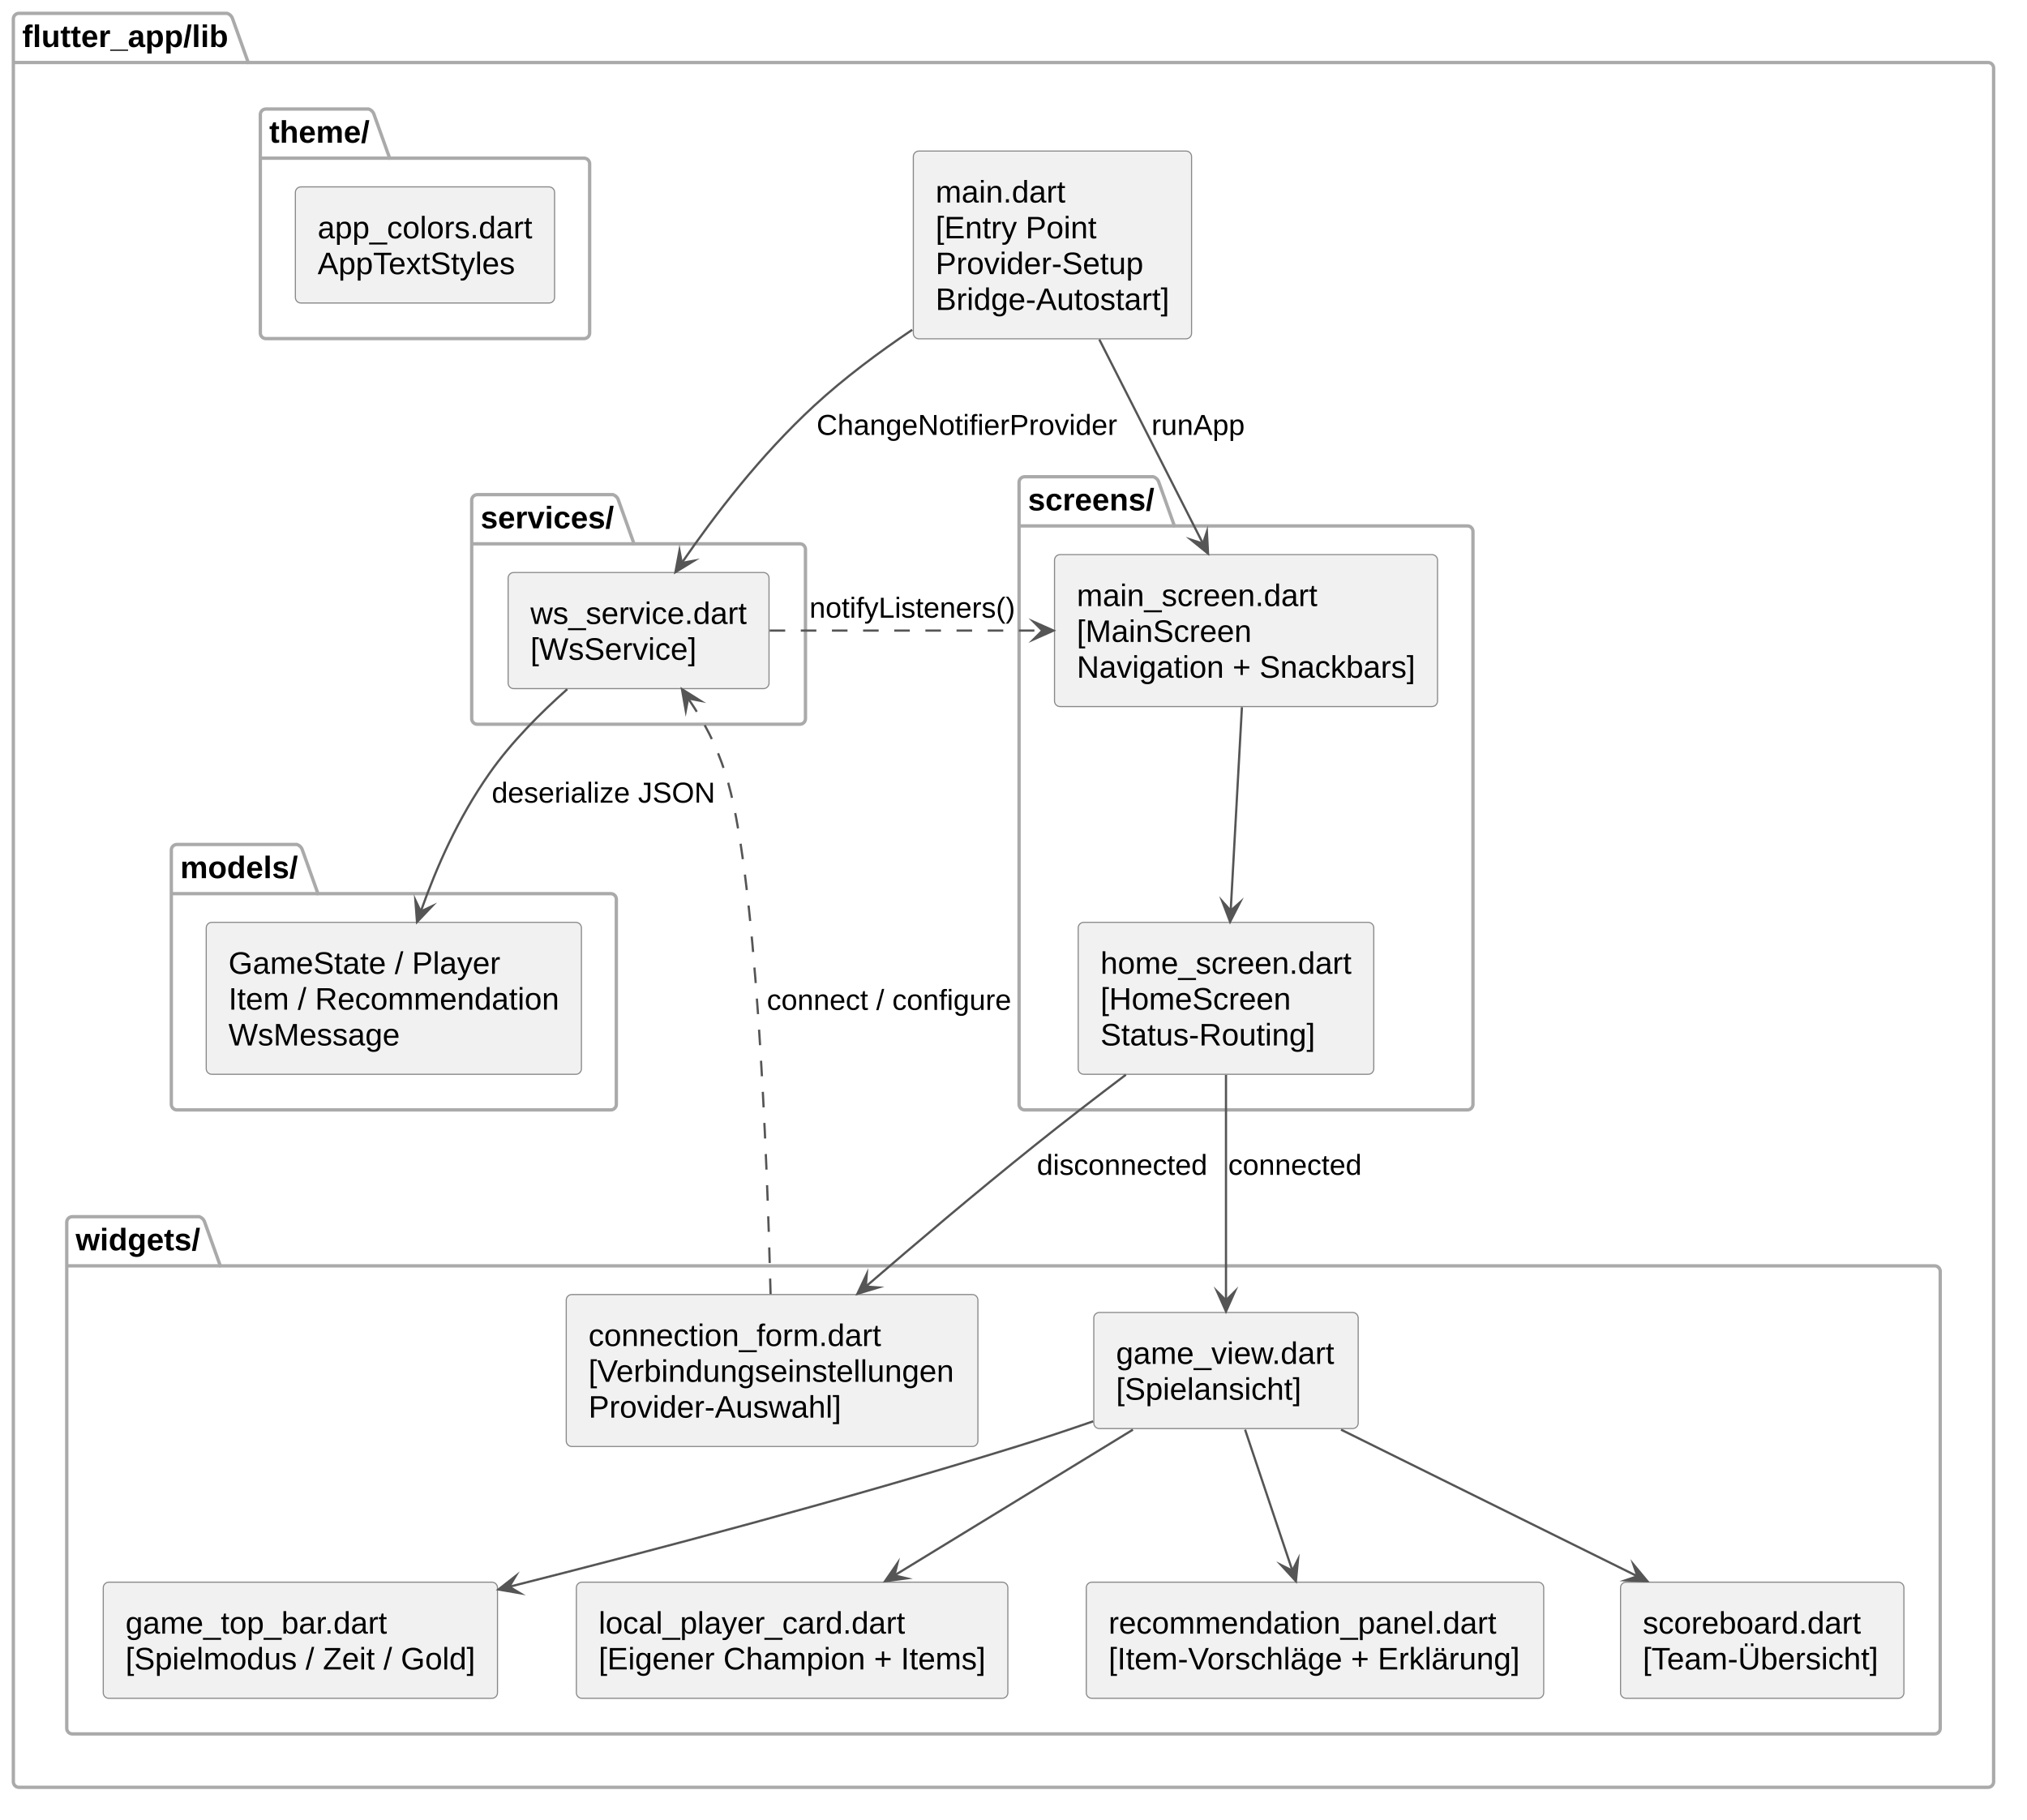
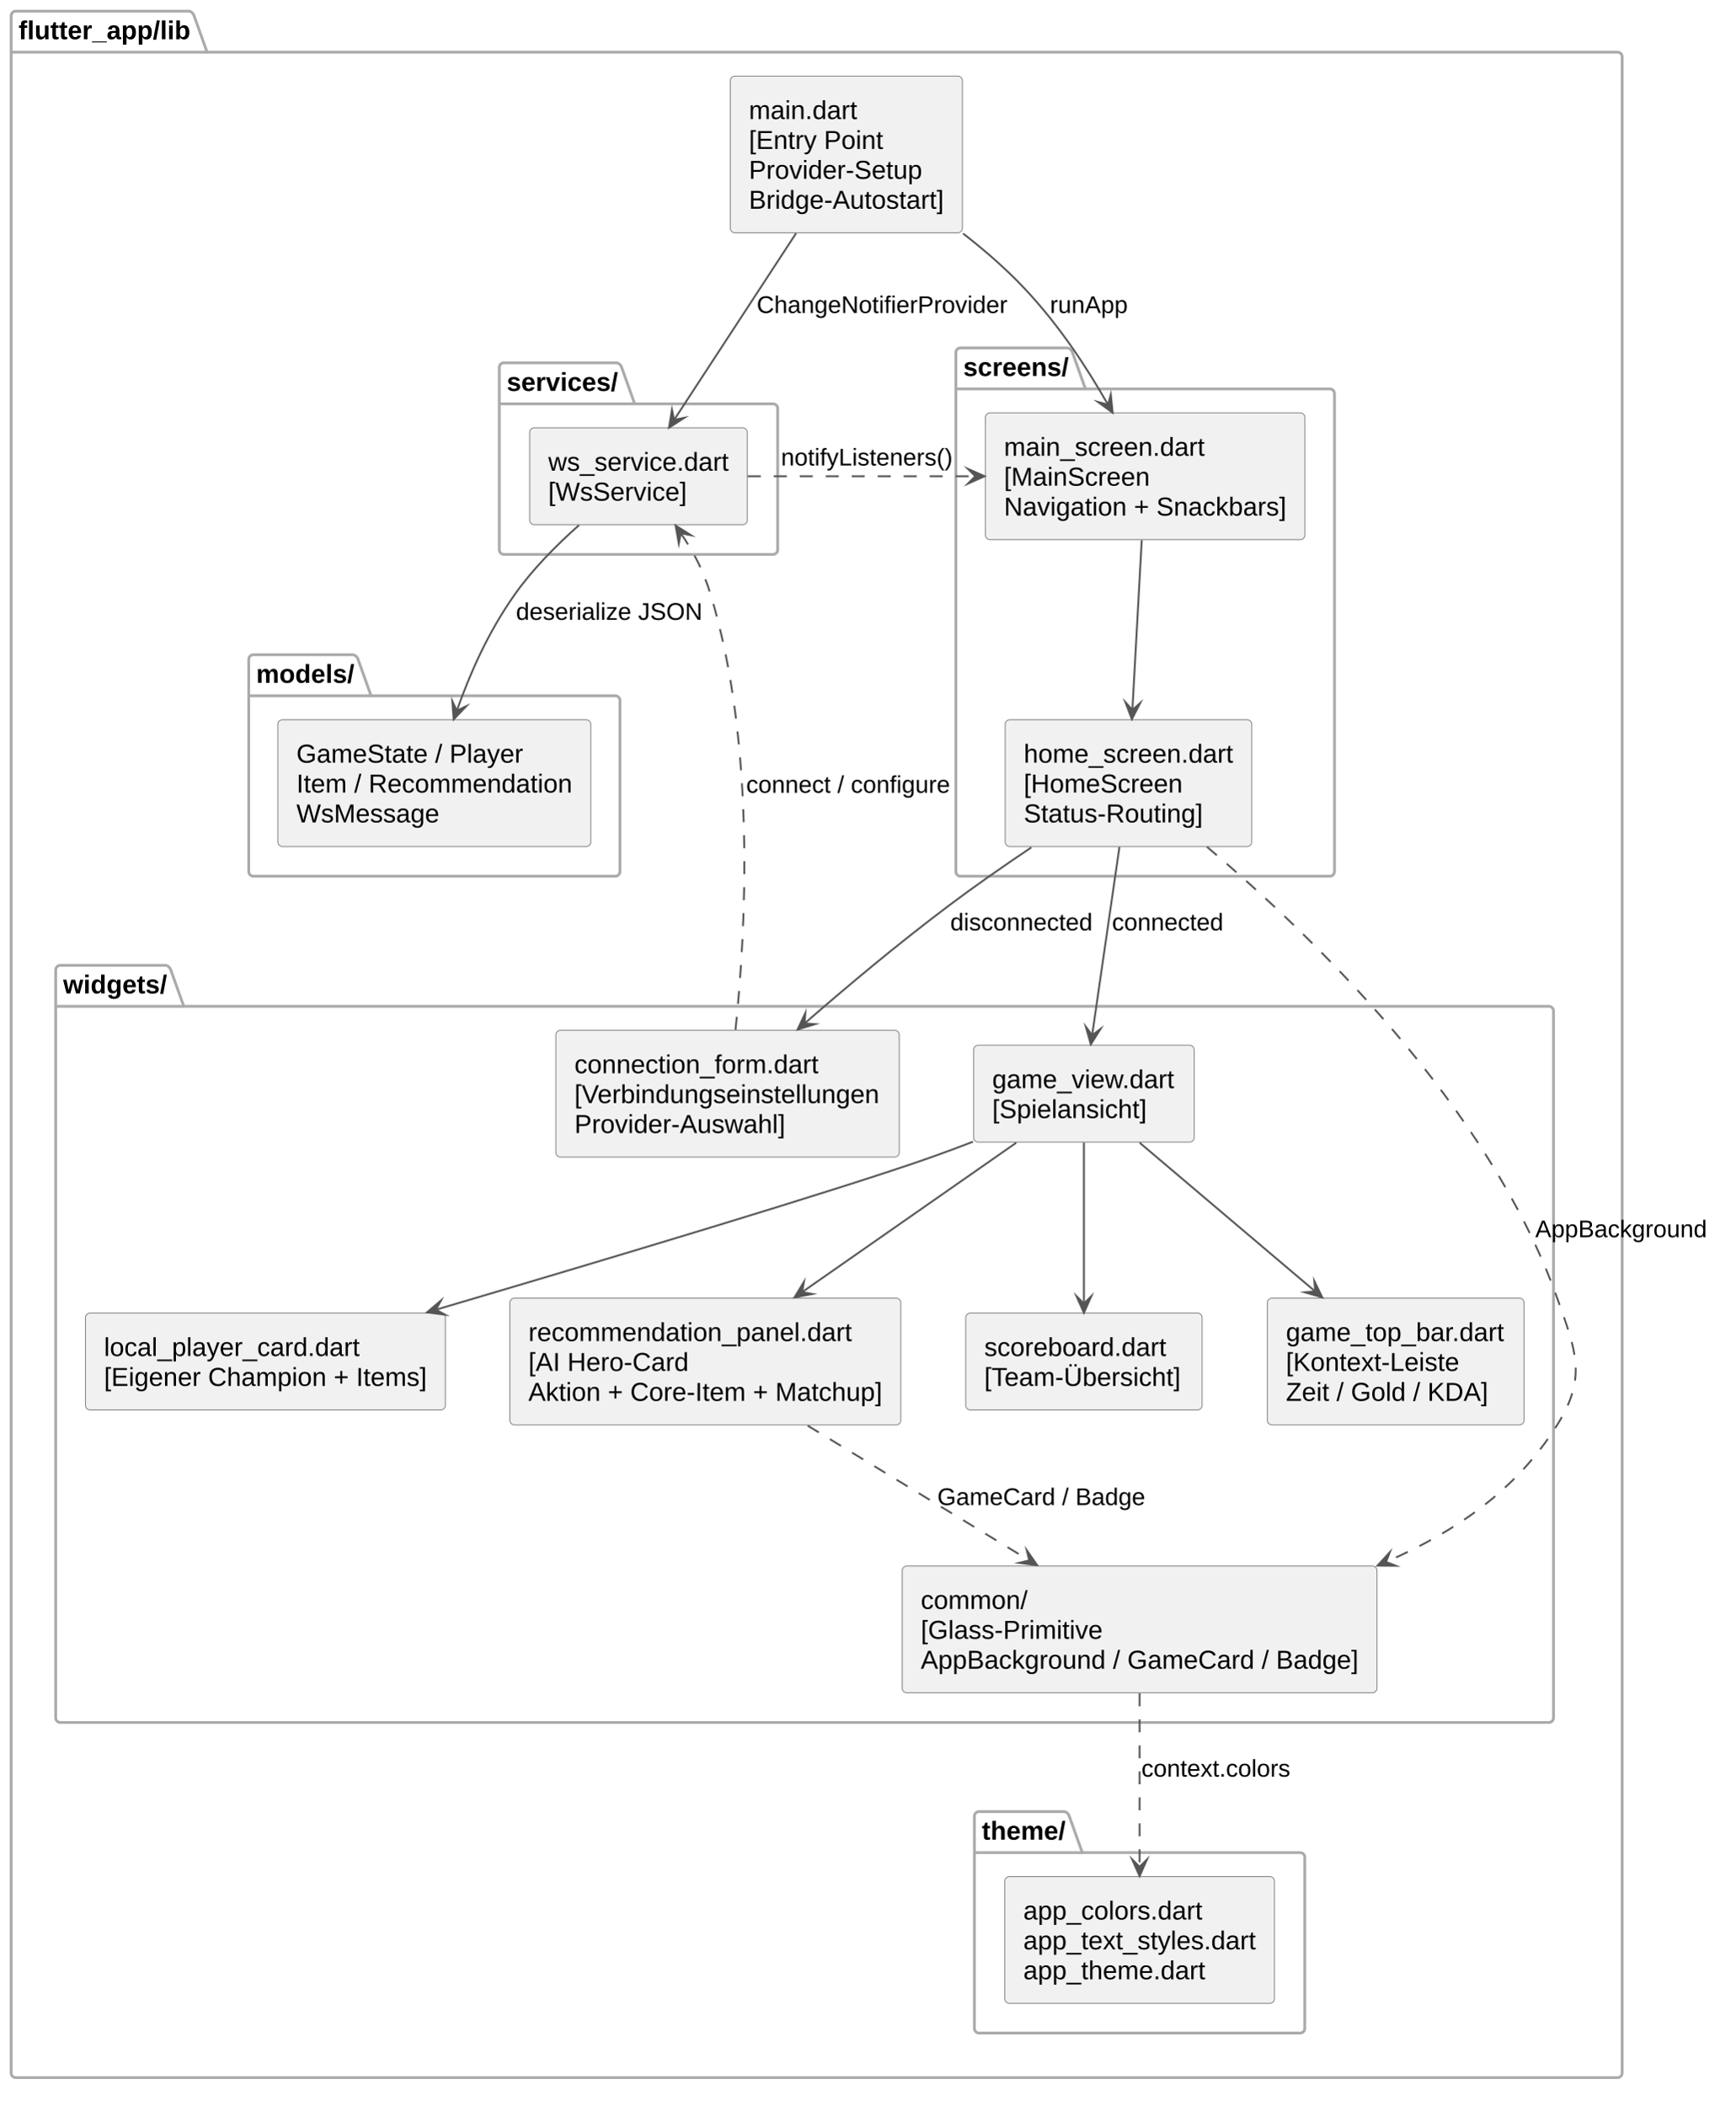
- <svg xmlns="http://www.w3.org/2000/svg" contentStyleType="text/css" data-diagram-type="DESCRIPTION" height="818px" preserveAspectRatio="none" style="width:911px;height:818px;background:#FFFFFF;" version="1.1" viewBox="0 0 911 818" width="911px" zoomAndPan="magnify">
+ <svg xmlns="http://www.w3.org/2000/svg" contentStyleType="text/css" data-diagram-type="DESCRIPTION" height="1134px" preserveAspectRatio="none" style="width:935px;height:1134px;background:#FFFFFF;" version="1.1" viewBox="0 0 935 1134" width="935px" zoomAndPan="magnify">
  <defs />
  <g>
    <g class="cluster" data-qualified-name="flutter_app.lib" data-source-line="8" id="ent0001">
-       <path d="M8.5,6 L102.059,6 A3.75,3.75 0 0 1 104.559,8.5 L111.559,28.099 L893.5,28.099 A2.5,2.5 0 0 1 896,30.599 L896,800.88 A2.5,2.5 0 0 1 893.5,803.38 L8.5,803.38 A2.5,2.5 0 0 1 6,800.88 L6,8.5 A2.5,2.5 0 0 1 8.5,6" fill="none" style="stroke:#AAAAAA;stroke-width:1.5;" />
+       <path d="M8.5,6 L102.059,6 A3.75,3.75 0 0 1 104.559,8.5 L111.559,28.099 L871.5,28.099 A2.5,2.5 0 0 1 874,30.599 L874,1116.67 A2.5,2.5 0 0 1 871.5,1119.17 L8.5,1119.17 A2.5,2.5 0 0 1 6,1116.67 L6,8.5 A2.5,2.5 0 0 1 8.5,6" fill="none" style="stroke:#AAAAAA;stroke-width:1.5;" />
      <line style="stroke:#AAAAAA;stroke-width:1.5;" x1="6" x2="111.559" y1="28.099" y2="28.099" />
      <text fill="#000000" font-family="Arial" font-size="14" font-weight="700" lengthAdjust="spacing" textLength="92.559" x="10" y="21.132">flutter_app/lib</text>
    </g>
    <g class="cluster" data-qualified-name="flutter_app.lib.services." data-source-line="12" id="ent0003">
-       <path d="M214.5,222.34 L275.444,222.34 A3.75,3.75 0 0 1 277.944,224.84 L284.944,244.439 L359.5,244.439 A2.5,2.5 0 0 1 362,246.939 L362,323.04 A2.5,2.5 0 0 1 359.5,325.54 L214.5,325.54 A2.5,2.5 0 0 1 212,323.04 L212,224.84 A2.5,2.5 0 0 1 214.5,222.34" fill="none" style="stroke:#AAAAAA;stroke-width:1.5;" />
-       <line style="stroke:#AAAAAA;stroke-width:1.5;" x1="212" x2="284.944" y1="244.439" y2="244.439" />
-       <text fill="#000000" font-family="Arial" font-size="14" font-weight="700" lengthAdjust="spacing" textLength="59.944" x="216" y="237.472">services/</text>
+       <path d="M271.5,195.44 L332.444,195.44 A3.75,3.75 0 0 1 334.944,197.94 L341.944,217.539 L416.5,217.539 A2.5,2.5 0 0 1 419,220.039 L419,296.14 A2.5,2.5 0 0 1 416.5,298.64 L271.5,298.64 A2.5,2.5 0 0 1 269,296.14 L269,197.94 A2.5,2.5 0 0 1 271.5,195.44" fill="none" style="stroke:#AAAAAA;stroke-width:1.5;" />
+       <line style="stroke:#AAAAAA;stroke-width:1.5;" x1="269" x2="341.944" y1="217.539" y2="217.539" />
+       <text fill="#000000" font-family="Arial" font-size="14" font-weight="700" lengthAdjust="spacing" textLength="59.944" x="273" y="210.572">services/</text>
    </g>
    <g class="cluster" data-qualified-name="flutter_app.lib.screens." data-source-line="16" id="ent0005">
-       <path d="M460.5,214.3 L518.32,214.3 A3.75,3.75 0 0 1 520.82,216.8 L527.82,236.399 L659.5,236.399 A2.5,2.5 0 0 1 662,238.899 L662,496.39 A2.5,2.5 0 0 1 659.5,498.89 L460.5,498.89 A2.5,2.5 0 0 1 458,496.39 L458,216.8 A2.5,2.5 0 0 1 460.5,214.3" fill="none" style="stroke:#AAAAAA;stroke-width:1.5;" />
-       <line style="stroke:#AAAAAA;stroke-width:1.5;" x1="458" x2="527.82" y1="236.399" y2="236.399" />
-       <text fill="#000000" font-family="Arial" font-size="14" font-weight="700" lengthAdjust="spacing" textLength="56.82" x="462" y="229.432">screens/</text>
+       <path d="M517.5,187.39 L575.32,187.39 A3.75,3.75 0 0 1 577.82,189.89 L584.82,209.489 L716.5,209.489 A2.5,2.5 0 0 1 719,211.989 L719,469.49 A2.5,2.5 0 0 1 716.5,471.99 L517.5,471.99 A2.5,2.5 0 0 1 515,469.49 L515,189.89 A2.5,2.5 0 0 1 517.5,187.39" fill="none" style="stroke:#AAAAAA;stroke-width:1.5;" />
+       <line style="stroke:#AAAAAA;stroke-width:1.5;" x1="515" x2="584.82" y1="209.489" y2="209.489" />
+       <text fill="#000000" font-family="Arial" font-size="14" font-weight="700" lengthAdjust="spacing" textLength="56.82" x="519" y="202.522">screens/</text>
    </g>
    <g class="cluster" data-qualified-name="flutter_app.lib.widgets." data-source-line="21" id="ent0008">
-       <path d="M32.5,546.89 L89.507,546.89 A3.75,3.75 0 0 1 92.007,549.39 L99.007,568.989 L869.5,568.989 A2.5,2.5 0 0 1 872,571.489 L872,776.88 A2.5,2.5 0 0 1 869.5,779.38 L32.5,779.38 A2.5,2.5 0 0 1 30,776.88 L30,549.39 A2.5,2.5 0 0 1 32.5,546.89" fill="none" style="stroke:#AAAAAA;stroke-width:1.5;" />
-       <line style="stroke:#AAAAAA;stroke-width:1.5;" x1="30" x2="99.007" y1="568.989" y2="568.989" />
-       <text fill="#000000" font-family="Arial" font-size="14" font-weight="700" lengthAdjust="spacing" textLength="56.007" x="34" y="562.022">widgets/</text>
+       <path d="M32.5,519.99 L89.507,519.99 A3.75,3.75 0 0 1 92.007,522.49 L99.007,542.089 L834.5,542.089 A2.5,2.5 0 0 1 837,544.589 L837,925.37 A2.5,2.5 0 0 1 834.5,927.87 L32.5,927.87 A2.5,2.5 0 0 1 30,925.37 L30,522.49 A2.5,2.5 0 0 1 32.5,519.99" fill="none" style="stroke:#AAAAAA;stroke-width:1.5;" />
+       <line style="stroke:#AAAAAA;stroke-width:1.5;" x1="30" x2="99.007" y1="542.089" y2="542.089" />
+       <text fill="#000000" font-family="Arial" font-size="14" font-weight="700" lengthAdjust="spacing" textLength="56.007" x="34" y="535.122">widgets/</text>
    </g>
-     <g class="cluster" data-qualified-name="flutter_app.lib.models." data-source-line="30" id="ent0015">
-       <path d="M79.5,379.59 L133.403,379.59 A3.75,3.75 0 0 1 135.903,382.09 L142.903,401.689 L274.5,401.689 A2.5,2.5 0 0 1 277,404.189 L277,496.39 A2.5,2.5 0 0 1 274.5,498.89 L79.5,498.89 A2.5,2.5 0 0 1 77,496.39 L77,382.09 A2.5,2.5 0 0 1 79.5,379.59" fill="none" style="stroke:#AAAAAA;stroke-width:1.5;" />
-       <line style="stroke:#AAAAAA;stroke-width:1.5;" x1="77" x2="142.903" y1="401.689" y2="401.689" />
-       <text fill="#000000" font-family="Arial" font-size="14" font-weight="700" lengthAdjust="spacing" textLength="52.903" x="81" y="394.722">models/</text>
+     <g class="cluster" data-qualified-name="flutter_app.lib.models." data-source-line="31" id="ent0016">
+       <path d="M136.5,352.69 L190.403,352.69 A3.75,3.75 0 0 1 192.903,355.19 L199.903,374.789 L331.5,374.789 A2.5,2.5 0 0 1 334,377.289 L334,469.49 A2.5,2.5 0 0 1 331.5,471.99 L136.5,471.99 A2.5,2.5 0 0 1 134,469.49 L134,355.19 A2.5,2.5 0 0 1 136.5,352.69" fill="none" style="stroke:#AAAAAA;stroke-width:1.5;" />
+       <line style="stroke:#AAAAAA;stroke-width:1.5;" x1="134" x2="199.903" y1="374.789" y2="374.789" />
+       <text fill="#000000" font-family="Arial" font-size="14" font-weight="700" lengthAdjust="spacing" textLength="52.903" x="138" y="367.822">models/</text>
    </g>
-     <g class="cluster" data-qualified-name="flutter_app.lib.theme." data-source-line="34" id="ent0017">
-       <path d="M119.5,49 L165.624,49 A3.75,3.75 0 0 1 168.124,51.5 L175.124,71.099 L262.5,71.099 A2.5,2.5 0 0 1 265,73.599 L265,149.7 A2.5,2.5 0 0 1 262.5,152.2 L119.5,152.2 A2.5,2.5 0 0 1 117,149.7 L117,51.5 A2.5,2.5 0 0 1 119.5,49" fill="none" style="stroke:#AAAAAA;stroke-width:1.5;" />
-       <line style="stroke:#AAAAAA;stroke-width:1.5;" x1="117" x2="175.124" y1="71.099" y2="71.099" />
-       <text fill="#000000" font-family="Arial" font-size="14" font-weight="700" lengthAdjust="spacing" textLength="45.124" x="121" y="64.132">theme/</text>
+     <g class="cluster" data-qualified-name="flutter_app.lib.theme." data-source-line="35" id="ent0018">
+       <path d="M527.5,975.87 L573.624,975.87 A3.75,3.75 0 0 1 576.124,978.37 L583.124,997.969 L700.5,997.969 A2.5,2.5 0 0 1 703,1000.469 L703,1092.67 A2.5,2.5 0 0 1 700.5,1095.17 L527.5,1095.17 A2.5,2.5 0 0 1 525,1092.67 L525,978.37 A2.5,2.5 0 0 1 527.5,975.87" fill="none" style="stroke:#AAAAAA;stroke-width:1.5;" />
+       <line style="stroke:#AAAAAA;stroke-width:1.5;" x1="525" x2="583.124" y1="997.969" y2="997.969" />
+       <text fill="#000000" font-family="Arial" font-size="14" font-weight="700" lengthAdjust="spacing" textLength="45.124" x="529" y="991.002">theme/</text>
    </g>
    <g class="entity" data-qualified-name="flutter_app.lib.main" data-source-line="10" id="ent0002">
-       <rect fill="#F1F1F1" height="84.394" rx="2.5" ry="2.5" style="stroke:#888888;stroke-width:0.5;" width="125.048" x="410.48" y="67.9" />
-       <text fill="#000000" font-family="Arial" font-size="14" lengthAdjust="spacing" textLength="58.358" x="420.48" y="91.032">main.dart</text>
-       <text fill="#000000" font-family="Arial" font-size="14" lengthAdjust="spacing" textLength="72.365" x="420.48" y="107.13">[Entry Point</text>
-       <text fill="#000000" font-family="Arial" font-size="14" lengthAdjust="spacing" textLength="93.379" x="420.48" y="123.229">Provider-Setup</text>
-       <text fill="#000000" font-family="Arial" font-size="14" lengthAdjust="spacing" textLength="105.048" x="420.48" y="139.328">Bridge-Autostart]</text>
+       <rect fill="#F1F1F1" height="84.394" rx="2.5" ry="2.5" style="stroke:#888888;stroke-width:0.5;" width="125.048" x="393.48" y="41" />
+       <text fill="#000000" font-family="Arial" font-size="14" lengthAdjust="spacing" textLength="58.358" x="403.48" y="64.132">main.dart</text>
+       <text fill="#000000" font-family="Arial" font-size="14" lengthAdjust="spacing" textLength="72.365" x="403.48" y="80.231">[Entry Point</text>
+       <text fill="#000000" font-family="Arial" font-size="14" lengthAdjust="spacing" textLength="93.379" x="403.48" y="96.329">Provider-Setup</text>
+       <text fill="#000000" font-family="Arial" font-size="14" lengthAdjust="spacing" textLength="105.048" x="403.48" y="112.428">Bridge-Autostart]</text>
    </g>
    <g class="entity" data-qualified-name="flutter_app.lib.services..ws" data-source-line="13" id="ent0004">
-       <rect fill="#F1F1F1" height="52.197" rx="2.5" ry="2.5" style="stroke:#888888;stroke-width:0.5;" width="117.255" x="228.37" y="257.34" />
-       <text fill="#000000" font-family="Arial" font-size="14" lengthAdjust="spacing" textLength="97.255" x="238.37" y="280.472">ws_service.dart</text>
-       <text fill="#000000" font-family="Arial" font-size="14" lengthAdjust="spacing" textLength="74.676" x="238.37" y="296.57">[WsService]</text>
+       <rect fill="#F1F1F1" height="52.197" rx="2.5" ry="2.5" style="stroke:#888888;stroke-width:0.5;" width="117.255" x="285.37" y="230.44" />
+       <text fill="#000000" font-family="Arial" font-size="14" lengthAdjust="spacing" textLength="97.255" x="295.37" y="253.572">ws_service.dart</text>
+       <text fill="#000000" font-family="Arial" font-size="14" lengthAdjust="spacing" textLength="74.676" x="295.37" y="269.671">[WsService]</text>
    </g>
    <g class="entity" data-qualified-name="flutter_app.lib.screens..main_screen" data-source-line="17" id="ent0006">
-       <rect fill="#F1F1F1" height="68.296" rx="2.5" ry="2.5" style="stroke:#888888;stroke-width:0.5;" width="172.141" x="473.93" y="249.3" />
-       <text fill="#000000" font-family="Arial" font-size="14" lengthAdjust="spacing" textLength="108.165" x="483.93" y="272.432">main_screen.dart</text>
-       <text fill="#000000" font-family="Arial" font-size="14" lengthAdjust="spacing" textLength="78.593" x="483.93" y="288.531">[MainScreen</text>
-       <text fill="#000000" font-family="Arial" font-size="14" lengthAdjust="spacing" textLength="152.141" x="483.93" y="304.629">Navigation + Snackbars]</text>
+       <rect fill="#F1F1F1" height="68.296" rx="2.5" ry="2.5" style="stroke:#888888;stroke-width:0.5;" width="172.141" x="530.93" y="222.39" />
+       <text fill="#000000" font-family="Arial" font-size="14" lengthAdjust="spacing" textLength="108.165" x="540.93" y="245.522">main_screen.dart</text>
+       <text fill="#000000" font-family="Arial" font-size="14" lengthAdjust="spacing" textLength="78.593" x="540.93" y="261.62">[MainScreen</text>
+       <text fill="#000000" font-family="Arial" font-size="14" lengthAdjust="spacing" textLength="152.141" x="540.93" y="277.719">Navigation + Snackbars]</text>
    </g>
    <g class="entity" data-qualified-name="flutter_app.lib.screens..home_screen" data-source-line="18" id="ent0007">
-       <rect fill="#F1F1F1" height="68.296" rx="2.5" ry="2.5" style="stroke:#888888;stroke-width:0.5;" width="132.841" x="484.58" y="414.59" />
-       <text fill="#000000" font-family="Arial" font-size="14" lengthAdjust="spacing" textLength="112.841" x="494.58" y="437.722">home_screen.dart</text>
-       <text fill="#000000" font-family="Arial" font-size="14" lengthAdjust="spacing" textLength="85.593" x="494.58" y="453.82">[HomeScreen</text>
-       <text fill="#000000" font-family="Arial" font-size="14" lengthAdjust="spacing" textLength="96.496" x="494.58" y="469.919">Status-Routing]</text>
+       <rect fill="#F1F1F1" height="68.296" rx="2.5" ry="2.5" style="stroke:#888888;stroke-width:0.5;" width="132.841" x="541.58" y="387.69" />
+       <text fill="#000000" font-family="Arial" font-size="14" lengthAdjust="spacing" textLength="112.841" x="551.58" y="410.822">home_screen.dart</text>
+       <text fill="#000000" font-family="Arial" font-size="14" lengthAdjust="spacing" textLength="85.593" x="551.58" y="426.921">[HomeScreen</text>
+       <text fill="#000000" font-family="Arial" font-size="14" lengthAdjust="spacing" textLength="96.496" x="551.58" y="443.019">Status-Routing]</text>
    </g>
    <g class="entity" data-qualified-name="flutter_app.lib.widgets..conn_form" data-source-line="22" id="ent0009">
-       <rect fill="#F1F1F1" height="68.296" rx="2.5" ry="2.5" style="stroke:#888888;stroke-width:0.5;" width="185.013" x="254.49" y="581.89" />
-       <text fill="#000000" font-family="Arial" font-size="14" lengthAdjust="spacing" textLength="131.517" x="264.49" y="605.022">connection_form.dart</text>
-       <text fill="#000000" font-family="Arial" font-size="14" lengthAdjust="spacing" textLength="165.013" x="264.49" y="621.12">[Verbindungseinstellungen</text>
-       <text fill="#000000" font-family="Arial" font-size="14" lengthAdjust="spacing" textLength="113.6" x="264.49" y="637.219">Provider-Auswahl]</text>
+       <rect fill="#F1F1F1" height="68.296" rx="2.5" ry="2.5" style="stroke:#888888;stroke-width:0.5;" width="185.013" x="299.49" y="554.99" />
+       <text fill="#000000" font-family="Arial" font-size="14" lengthAdjust="spacing" textLength="131.517" x="309.49" y="578.122">connection_form.dart</text>
+       <text fill="#000000" font-family="Arial" font-size="14" lengthAdjust="spacing" textLength="165.013" x="309.49" y="594.221">[Verbindungseinstellungen</text>
+       <text fill="#000000" font-family="Arial" font-size="14" lengthAdjust="spacing" textLength="113.6" x="309.49" y="610.319">Provider-Auswahl]</text>
    </g>
    <g class="entity" data-qualified-name="flutter_app.lib.widgets..game_view" data-source-line="23" id="ent0010">
-       <rect fill="#F1F1F1" height="52.197" rx="2.5" ry="2.5" style="stroke:#888888;stroke-width:0.5;" width="118.827" x="491.59" y="589.94" />
-       <text fill="#000000" font-family="Arial" font-size="14" lengthAdjust="spacing" textLength="98.827" x="501.59" y="613.072">game_view.dart</text>
-       <text fill="#000000" font-family="Arial" font-size="14" lengthAdjust="spacing" textLength="83.269" x="501.59" y="629.17">[Spielansicht]</text>
+       <rect fill="#F1F1F1" height="52.197" rx="2.5" ry="2.5" style="stroke:#888888;stroke-width:0.5;" width="118.827" x="524.59" y="563.04" />
+       <text fill="#000000" font-family="Arial" font-size="14" lengthAdjust="spacing" textLength="98.827" x="534.59" y="586.172">game_view.dart</text>
+       <text fill="#000000" font-family="Arial" font-size="14" lengthAdjust="spacing" textLength="83.269" x="534.59" y="602.27">[Spielansicht]</text>
    </g>
    <g class="entity" data-qualified-name="flutter_app.lib.widgets..top_bar" data-source-line="24" id="ent0011">
-       <rect fill="#F1F1F1" height="52.197" rx="2.5" ry="2.5" style="stroke:#888888;stroke-width:0.5;" width="177.179" x="46.41" y="711.18" />
-       <text fill="#000000" font-family="Arial" font-size="14" lengthAdjust="spacing" textLength="118.303" x="56.41" y="734.312">game_top_bar.dart</text>
-       <text fill="#000000" font-family="Arial" font-size="14" lengthAdjust="spacing" textLength="157.179" x="56.41" y="750.41">[Spielmodus / Zeit / Gold]</text>
+       <rect fill="#F1F1F1" height="68.296" rx="2.5" ry="2.5" style="stroke:#888888;stroke-width:0.5;" width="138.303" x="682.85" y="699.28" />
+       <text fill="#000000" font-family="Arial" font-size="14" lengthAdjust="spacing" textLength="118.303" x="692.85" y="722.412">game_top_bar.dart</text>
+       <text fill="#000000" font-family="Arial" font-size="14" lengthAdjust="spacing" textLength="93.386" x="692.85" y="738.51">[Kontext-Leiste</text>
+       <text fill="#000000" font-family="Arial" font-size="14" lengthAdjust="spacing" textLength="108.924" x="692.85" y="754.609">Zeit / Gold / KDA]</text>
    </g>
    <g class="entity" data-qualified-name="flutter_app.lib.widgets..player_card" data-source-line="25" id="ent0012">
-       <rect fill="#F1F1F1" height="52.197" rx="2.5" ry="2.5" style="stroke:#888888;stroke-width:0.5;" width="193.92" x="259.04" y="711.18" />
-       <text fill="#000000" font-family="Arial" font-size="14" lengthAdjust="spacing" textLength="137.744" x="269.04" y="734.312">local_player_card.dart</text>
-       <text fill="#000000" font-family="Arial" font-size="14" lengthAdjust="spacing" textLength="173.92" x="269.04" y="750.41">[Eigener Champion + Items]</text>
+       <rect fill="#F1F1F1" height="52.197" rx="2.5" ry="2.5" style="stroke:#888888;stroke-width:0.5;" width="193.92" x="46.04" y="707.33" />
+       <text fill="#000000" font-family="Arial" font-size="14" lengthAdjust="spacing" textLength="137.744" x="56.04" y="730.462">local_player_card.dart</text>
+       <text fill="#000000" font-family="Arial" font-size="14" lengthAdjust="spacing" textLength="173.92" x="56.04" y="746.561">[Eigener Champion + Items]</text>
    </g>
    <g class="entity" data-qualified-name="flutter_app.lib.widgets..rec_panel" data-source-line="26" id="ent0013">
-       <rect fill="#F1F1F1" height="52.197" rx="2.5" ry="2.5" style="stroke:#888888;stroke-width:0.5;" width="205.582" x="488.21" y="711.18" />
-       <text fill="#000000" font-family="Arial" font-size="14" lengthAdjust="spacing" textLength="174.33" x="498.21" y="734.312">recommendation_panel.dart</text>
-       <text fill="#000000" font-family="Arial" font-size="14" lengthAdjust="spacing" textLength="185.582" x="498.21" y="750.41">[Item-Vorschläge + Erklärung]</text>
+       <rect fill="#F1F1F1" height="68.296" rx="2.5" ry="2.5" style="stroke:#888888;stroke-width:0.5;" width="210.641" x="274.68" y="699.28" />
+       <text fill="#000000" font-family="Arial" font-size="14" lengthAdjust="spacing" textLength="174.33" x="284.68" y="722.412">recommendation_panel.dart</text>
+       <text fill="#000000" font-family="Arial" font-size="14" lengthAdjust="spacing" textLength="86.358" x="284.68" y="738.51">[AI Hero-Card</text>
+       <text fill="#000000" font-family="Arial" font-size="14" lengthAdjust="spacing" textLength="190.641" x="284.68" y="754.609">Aktion + Core-Item + Matchup]</text>
    </g>
    <g class="entity" data-qualified-name="flutter_app.lib.widgets..scoreboard" data-source-line="27" id="ent0014">
-       <rect fill="#F1F1F1" height="52.197" rx="2.5" ry="2.5" style="stroke:#888888;stroke-width:0.5;" width="127.358" x="728.32" y="711.18" />
-       <text fill="#000000" font-family="Arial" font-size="14" lengthAdjust="spacing" textLength="98.055" x="738.32" y="734.312">scoreboard.dart</text>
-       <text fill="#000000" font-family="Arial" font-size="14" lengthAdjust="spacing" textLength="107.358" x="738.32" y="750.41">[Team-Übersicht]</text>
+       <rect fill="#F1F1F1" height="52.197" rx="2.5" ry="2.5" style="stroke:#888888;stroke-width:0.5;" width="127.358" x="520.32" y="707.33" />
+       <text fill="#000000" font-family="Arial" font-size="14" lengthAdjust="spacing" textLength="98.055" x="530.32" y="730.462">scoreboard.dart</text>
+       <text fill="#000000" font-family="Arial" font-size="14" lengthAdjust="spacing" textLength="107.358" x="530.32" y="746.561">[Team-Übersicht]</text>
    </g>
-     <g class="entity" data-qualified-name="flutter_app.lib.models..models" data-source-line="31" id="ent0016">
-       <rect fill="#F1F1F1" height="68.296" rx="2.5" ry="2.5" style="stroke:#888888;stroke-width:0.5;" width="168.62" x="92.69" y="414.59" />
-       <text fill="#000000" font-family="Arial" font-size="14" lengthAdjust="spacing" textLength="122.165" x="102.69" y="437.722">GameState / Player</text>
-       <text fill="#000000" font-family="Arial" font-size="14" lengthAdjust="spacing" textLength="148.62" x="102.69" y="453.82">Item / Recommendation</text>
-       <text fill="#000000" font-family="Arial" font-size="14" lengthAdjust="spacing" textLength="77.02" x="102.69" y="469.919">WsMessage</text>
+     <g class="entity" data-qualified-name="flutter_app.lib.widgets..common" data-source-line="28" id="ent0015">
+       <rect fill="#F1F1F1" height="68.296" rx="2.5" ry="2.5" style="stroke:#888888;stroke-width:0.5;" width="255.806" x="486.1" y="843.58" />
+       <text fill="#000000" font-family="Arial" font-size="14" lengthAdjust="spacing" textLength="57.572" x="496.1" y="866.712">common/</text>
+       <text fill="#000000" font-family="Arial" font-size="14" lengthAdjust="spacing" textLength="98.007" x="496.1" y="882.811">[Glass-Primitive</text>
+       <text fill="#000000" font-family="Arial" font-size="14" lengthAdjust="spacing" textLength="235.806" x="496.1" y="898.909">AppBackground / GameCard / Badge]</text>
    </g>
-     <g class="entity" data-qualified-name="flutter_app.lib.theme..theme" data-source-line="35" id="ent0018">
-       <rect fill="#F1F1F1" height="52.197" rx="2.5" ry="2.5" style="stroke:#888888;stroke-width:0.5;" width="116.503" x="132.75" y="84" />
-       <text fill="#000000" font-family="Arial" font-size="14" lengthAdjust="spacing" textLength="96.503" x="142.75" y="107.132">app_colors.dart</text>
-       <text fill="#000000" font-family="Arial" font-size="14" lengthAdjust="spacing" textLength="90.262" x="142.75" y="123.231">AppTextStyles</text>
+     <g class="entity" data-qualified-name="flutter_app.lib.models..models" data-source-line="32" id="ent0017">
+       <rect fill="#F1F1F1" height="68.296" rx="2.5" ry="2.5" style="stroke:#888888;stroke-width:0.5;" width="168.62" x="149.69" y="387.69" />
+       <text fill="#000000" font-family="Arial" font-size="14" lengthAdjust="spacing" textLength="122.165" x="159.69" y="410.822">GameState / Player</text>
+       <text fill="#000000" font-family="Arial" font-size="14" lengthAdjust="spacing" textLength="148.62" x="159.69" y="426.921">Item / Recommendation</text>
+       <text fill="#000000" font-family="Arial" font-size="14" lengthAdjust="spacing" textLength="77.02" x="159.69" y="443.019">WsMessage</text>
    </g>
-     <g class="link" data-entity-1="ent0002" data-entity-2="ent0004" data-link-type="dependency" data-source-line="39" id="lnk19">
-       <path d="M409.98,148.24 C394.88,158.41 379.29,170.04 366,182.3 C341.42,204.97 321.191,231.625 306.401,253.046" fill="none" id="main-to-ws" style="stroke:#555555;stroke-width:1;" />
-       <polygon fill="#555555" points="303.56,257.16,311.965,252.027,306.401,253.046,305.382,247.481,303.56,257.16" style="stroke:#555555;stroke-width:1;stroke-linejoin:miter;stroke-miterlimit:10;" />
-       <text fill="#000000" font-family="Arial" font-size="13" lengthAdjust="spacing" textLength="135.123" x="367" y="195.494">ChangeNotifierProvider</text>
+     <g class="entity" data-qualified-name="flutter_app.lib.theme..theme" data-source-line="36" id="ent0019">
+       <rect fill="#F1F1F1" height="68.296" rx="2.5" ry="2.5" style="stroke:#888888;stroke-width:0.5;" width="145.296" x="541.35" y="1010.87" />
+       <text fill="#000000" font-family="Arial" font-size="14" lengthAdjust="spacing" textLength="96.503" x="551.35" y="1034.002">app_colors.dart</text>
+       <text fill="#000000" font-family="Arial" font-size="14" lengthAdjust="spacing" textLength="125.296" x="551.35" y="1050.101">app_text_styles.dart</text>
+       <text fill="#000000" font-family="Arial" font-size="14" lengthAdjust="spacing" textLength="98.068" x="551.35" y="1066.199">app_theme.dart</text>
    </g>
-     <g class="link" data-entity-1="ent0002" data-entity-2="ent0006" data-link-type="dependency" data-source-line="40" id="lnk20">
-       <path d="M494.06,152.58 C509.05,182.09 526.666,216.782 540.666,244.352" fill="none" id="main-to-main_screen" style="stroke:#555555;stroke-width:1;" />
-       <polygon fill="#555555" points="542.93,248.81,542.422,238.974,540.666,244.352,535.289,242.596,542.93,248.81" style="stroke:#555555;stroke-width:1;stroke-linejoin:miter;stroke-miterlimit:10;" />
-       <text fill="#000000" font-family="Arial" font-size="13" lengthAdjust="spacing" textLength="41.92" x="517.5" y="195.494">runApp</text>
+     <g class="link" data-entity-1="ent0002" data-entity-2="ent0004" data-link-type="dependency" data-source-line="40" id="lnk20">
+       <path d="M428.89,125.68 C407.52,158.36 381.176,198.675 363.187,226.185" fill="none" id="main-to-ws" style="stroke:#555555;stroke-width:1;" />
+       <polygon fill="#555555" points="360.45,230.37,368.724,225.027,363.187,226.185,362.028,220.648,360.45,230.37" style="stroke:#555555;stroke-width:1;stroke-linejoin:miter;stroke-miterlimit:10;" />
+       <text fill="#000000" font-family="Arial" font-size="13" lengthAdjust="spacing" textLength="135.123" x="407.71" y="168.584">ChangeNotifierProvider</text>
    </g>
-     <g class="link" data-entity-1="ent0006" data-entity-2="ent0007" data-link-type="dependency" data-source-line="42" id="lnk21">
-       <path d="M558.16,317.88 C556.6,346.06 554.665,381.188 553.115,409.348" fill="none" id="main_screen-to-home_screen" style="stroke:#555555;stroke-width:1;" />
-       <polygon fill="#555555" points="552.84,414.34,557.329,405.573,553.115,409.348,549.341,405.134,552.84,414.34" style="stroke:#555555;stroke-width:1;stroke-linejoin:miter;stroke-miterlimit:10;" />
+     <g class="link" data-entity-1="ent0002" data-entity-2="ent0006" data-link-type="dependency" data-source-line="41" id="lnk21">
+       <path d="M518.89,125.77 C530.54,134.83 542.13,144.88 552,155.39 C570.88,175.49 585.194,197.392 596.994,217.982" fill="none" id="main-to-main_screen" style="stroke:#555555;stroke-width:1;" />
+       <polygon fill="#555555" points="599.48,222.32,598.475,212.523,596.994,217.982,591.534,216.5,599.48,222.32" style="stroke:#555555;stroke-width:1;stroke-linejoin:miter;stroke-miterlimit:10;" />
+       <text fill="#000000" font-family="Arial" font-size="13" lengthAdjust="spacing" textLength="41.92" x="565.71" y="168.584">runApp</text>
    </g>
-     <g class="link" data-entity-1="ent0007" data-entity-2="ent0009" data-link-type="dependency" data-source-line="44" id="lnk22">
-       <path d="M506,483.09 C492.68,493.16 478.15,504.34 465,514.89 C437.96,536.57 411.996,558.574 389.136,578.294" fill="none" id="home_screen-to-conn_form" style="stroke:#555555;stroke-width:1;" />
-       <polygon fill="#555555" points="385.35,581.56,394.777,578.71,389.136,578.294,389.552,572.653,385.35,581.56" style="stroke:#555555;stroke-width:1;stroke-linejoin:miter;stroke-miterlimit:10;" />
-       <text fill="#000000" font-family="Arial" font-size="13" lengthAdjust="spacing" textLength="76.61" x="466" y="528.084">disconnected</text>
+     <g class="link" data-entity-1="ent0006" data-entity-2="ent0007" data-link-type="dependency" data-source-line="43" id="lnk22">
+       <path d="M615.16,290.98 C613.6,319.16 611.665,354.288 610.115,382.448" fill="none" id="main_screen-to-home_screen" style="stroke:#555555;stroke-width:1;" />
+       <polygon fill="#555555" points="609.84,387.44,614.329,378.673,610.115,382.448,606.341,378.234,609.84,387.44" style="stroke:#555555;stroke-width:1;stroke-linejoin:miter;stroke-miterlimit:10;" />
    </g>
-     <g class="link" data-entity-1="ent0007" data-entity-2="ent0010" data-link-type="dependency" data-source-line="45" id="lnk23">
-       <path d="M551,483.19 C551,514.6 551,555.93 551,584.48" fill="none" id="home_screen-to-game_view" style="stroke:#555555;stroke-width:1;" />
-       <polygon fill="#555555" points="551,589.48,555,580.48,551,584.48,547,580.48,551,589.48" style="stroke:#555555;stroke-width:1;stroke-linejoin:miter;stroke-miterlimit:10;" />
-       <text fill="#000000" font-family="Arial" font-size="13" lengthAdjust="spacing" textLength="59.992" x="552" y="528.084">connected</text>
+     <g class="link" data-entity-1="ent0007" data-entity-2="ent0009" data-link-type="dependency" data-source-line="45" id="lnk23">
+       <path d="M555.68,456.48 C541,466.32 525.18,477.31 511,487.99 C482.96,509.1 456.483,531.319 433.503,551.299" fill="none" id="home_screen-to-conn_form" style="stroke:#555555;stroke-width:1;" />
+       <polygon fill="#555555" points="429.73,554.58,439.146,551.693,433.503,551.299,433.897,545.656,429.73,554.58" style="stroke:#555555;stroke-width:1;stroke-linejoin:miter;stroke-miterlimit:10;" />
+       <text fill="#000000" font-family="Arial" font-size="13" lengthAdjust="spacing" textLength="76.61" x="512" y="501.184">disconnected</text>
    </g>
-     <g class="link" data-entity-1="ent0010" data-entity-2="ent0011" data-link-type="dependency" data-source-line="47" id="lnk24">
-       <path d="M491.31,638.87 C479.97,642.79 468.16,646.73 457,650.18 C378.92,674.35 293.818,696.836 228.878,713.236" fill="none" id="game_view-to-top_bar" style="stroke:#555555;stroke-width:1;" />
-       <polygon fill="#555555" points="224.03,714.46,233.736,716.135,228.878,713.236,231.777,708.378,224.03,714.46" style="stroke:#555555;stroke-width:1;stroke-linejoin:miter;stroke-miterlimit:10;" />
+     <g class="link" data-entity-1="ent0007" data-entity-2="ent0010" data-link-type="dependency" data-source-line="46" id="lnk24">
+       <path d="M603.14,456.29 C598.58,487.7 592.579,529.082 588.429,557.632" fill="none" id="home_screen-to-game_view" style="stroke:#555555;stroke-width:1;" />
+       <polygon fill="#555555" points="587.71,562.58,592.963,554.249,588.429,557.632,585.046,553.098,587.71,562.58" style="stroke:#555555;stroke-width:1;stroke-linejoin:miter;stroke-miterlimit:10;" />
+       <text fill="#000000" font-family="Arial" font-size="13" lengthAdjust="spacing" textLength="59.992" x="599.15" y="501.184">connected</text>
    </g>
-     <g class="link" data-entity-1="ent0010" data-entity-2="ent0012" data-link-type="dependency" data-source-line="48" id="lnk25">
-       <path d="M509.17,642.62 C476.27,662.74 434.916,688.022 402.026,708.132" fill="none" id="game_view-to-player_card" style="stroke:#555555;stroke-width:1;" />
-       <polygon fill="#555555" points="397.76,710.74,407.525,709.458,402.026,708.132,403.352,702.633,397.76,710.74" style="stroke:#555555;stroke-width:1;stroke-linejoin:miter;stroke-miterlimit:10;" />
+     <g class="link" data-entity-1="ent0010" data-entity-2="ent0011" data-link-type="dependency" data-source-line="48" id="lnk25">
+       <path d="M614.04,615.57 C641.5,638.84 678.495,670.168 708.615,695.678" fill="none" id="game_view-to-top_bar" style="stroke:#555555;stroke-width:1;" />
+       <polygon fill="#555555" points="712.43,698.91,708.147,690.041,708.615,695.678,702.977,696.146,712.43,698.91" style="stroke:#555555;stroke-width:1;stroke-linejoin:miter;stroke-miterlimit:10;" />
    </g>
-     <g class="link" data-entity-1="ent0010" data-entity-2="ent0013" data-link-type="dependency" data-source-line="49" id="lnk26">
-       <path d="M559.58,642.62 C566.33,662.74 574.101,685.889 580.841,705.999" fill="none" id="game_view-to-rec_panel" style="stroke:#555555;stroke-width:1;" />
-       <polygon fill="#555555" points="582.43,710.74,583.363,700.935,580.841,705.999,575.777,703.478,582.43,710.74" style="stroke:#555555;stroke-width:1;stroke-linejoin:miter;stroke-miterlimit:10;" />
+     <g class="link" data-entity-1="ent0010" data-entity-2="ent0012" data-link-type="dependency" data-source-line="49" id="lnk26">
+       <path d="M524.22,615.01 C516.78,617.9 509.24,620.72 502,623.28 C451.79,641.02 324.076,679.216 234.866,705.516" fill="none" id="game_view-to-player_card" style="stroke:#555555;stroke-width:1;" />
+       <polygon fill="#555555" points="230.07,706.93,239.834,708.222,234.866,705.516,237.572,700.548,230.07,706.93" style="stroke:#555555;stroke-width:1;stroke-linejoin:miter;stroke-miterlimit:10;" />
    </g>
-     <g class="link" data-entity-1="ent0010" data-entity-2="ent0014" data-link-type="dependency" data-source-line="50" id="lnk27">
-       <path d="M602.7,642.62 C643.36,662.74 695.259,688.413 735.899,708.523" fill="none" id="game_view-to-scoreboard" style="stroke:#555555;stroke-width:1;" />
-       <polygon fill="#555555" points="740.38,710.74,734.088,703.163,735.899,708.523,730.539,710.333,740.38,710.74" style="stroke:#555555;stroke-width:1;stroke-linejoin:miter;stroke-miterlimit:10;" />
+     <g class="link" data-entity-1="ent0010" data-entity-2="ent0013" data-link-type="dependency" data-source-line="50" id="lnk27">
+       <path d="M547.53,615.57 C514.18,638.84 468.721,670.539 432.151,696.049" fill="none" id="game_view-to-rec_panel" style="stroke:#555555;stroke-width:1;" />
+       <polygon fill="#555555" points="428.05,698.91,437.72,697.042,432.151,696.049,433.143,690.48,428.05,698.91" style="stroke:#555555;stroke-width:1;stroke-linejoin:miter;stroke-miterlimit:10;" />
    </g>
-     <g class="link" data-entity-1="ent0004" data-entity-2="ent0016" data-link-type="dependency" data-source-line="52" id="lnk28">
-       <path d="M254.95,309.78 C242.87,320.49 229.71,333.71 220,347.59 C205.69,368.06 196.383,389.342 189.103,409.712" fill="none" id="ws-to-models" style="stroke:#555555;stroke-width:1;" />
-       <polygon fill="#555555" points="187.42,414.42,194.215,407.291,189.103,409.712,186.682,404.599,187.42,414.42" style="stroke:#555555;stroke-width:1;stroke-linejoin:miter;stroke-miterlimit:10;" />
-       <text fill="#000000" font-family="Arial" font-size="13" lengthAdjust="spacing" textLength="100.426" x="221" y="360.784">deserialize JSON</text>
+     <g class="link" data-entity-1="ent0010" data-entity-2="ent0014" data-link-type="dependency" data-source-line="51" id="lnk28">
+       <path d="M584,615.57 C584,641.47 584,676.39 584,702.21" fill="none" id="game_view-to-scoreboard" style="stroke:#555555;stroke-width:1;" />
+       <polygon fill="#555555" points="584,707.21,588,698.21,584,702.21,580,698.21,584,707.21" style="stroke:#555555;stroke-width:1;stroke-linejoin:miter;stroke-miterlimit:10;" />
    </g>
-     <g class="link" data-entity-1="ent0004" data-entity-2="ent0006" data-link-type="dependency" data-source-line="53" id="lnk29">
-       <path d="M345.9,283.44 C383.13,283.44 426.89,283.44 468.47,283.44" fill="none" id="ws-to-main_screen" style="stroke:#555555;stroke-width:1;stroke-dasharray:7,7;" />
-       <polygon fill="#555555" points="473.47,283.44,464.47,279.44,468.47,283.44,464.47,287.44,473.47,283.44" style="stroke:#555555;stroke-width:1;stroke-linejoin:miter;stroke-miterlimit:10;" />
-       <text fill="#000000" font-family="Arial" font-size="13" lengthAdjust="spacing" textLength="92.479" x="363.78" y="277.634">notifyListeners()</text>
+     <g class="link" data-entity-1="ent0013" data-entity-2="ent0015" data-link-type="dependency" data-source-line="53" id="lnk29">
+       <path d="M435.16,767.97 C472.45,790.65 517.238,817.882 554.538,840.562" fill="none" id="rec_panel-to-common" style="stroke:#555555;stroke-width:1;stroke-dasharray:7,7;" />
+       <polygon fill="#555555" points="558.81,843.16,553.198,835.066,554.538,840.562,549.042,841.902,558.81,843.16" style="stroke:#555555;stroke-width:1;stroke-linejoin:miter;stroke-miterlimit:10;" />
+       <text fill="#000000" font-family="Arial" font-size="13" lengthAdjust="spacing" textLength="112.004" x="505.02" y="810.774">GameCard / Badge</text>
    </g>
-     <g class="link" data-entity-1="ent0009" data-entity-2="ent0004" data-link-type="dependency" data-source-line="55" id="lnk30">
-       <path d="M346.33,581.7 C344.78,519.95 339.92,390.2 326,347.59 C321.64,334.24 316.715,324.956 309.285,313.936" fill="none" id="conn_form-to-ws" style="stroke:#555555;stroke-width:1;stroke-dasharray:7,7;" />
-       <polygon fill="#555555" points="306.49,309.79,308.205,319.488,309.285,313.936,314.838,315.016,306.49,309.79" style="stroke:#555555;stroke-width:1;stroke-linejoin:miter;stroke-miterlimit:10;" />
-       <text fill="#000000" font-family="Arial" font-size="13" lengthAdjust="spacing" textLength="109.846" x="344.64" y="453.934">connect / configure</text>
+     <g class="link" data-entity-1="ent0007" data-entity-2="ent0015" data-link-type="dependency" data-source-line="54" id="lnk30">
+       <path d="M650.3,456.17 C706.23,503.28 802.02,595.27 839,699.28 C849.17,727.88 855.11,741.85 839,767.58 C816.93,802.81 784.484,824.953 746.764,841.383" fill="none" id="home_screen-to-common" style="stroke:#555555;stroke-width:1;stroke-dasharray:7,7;" />
+       <polygon fill="#555555" points="742.18,843.38,752.029,843.453,746.764,841.383,748.834,836.119,742.18,843.38" style="stroke:#555555;stroke-width:1;stroke-linejoin:miter;stroke-miterlimit:10;" />
+       <text fill="#000000" font-family="Arial" font-size="13" lengthAdjust="spacing" textLength="92.511" x="827.18" y="666.474">AppBackground</text>
+     </g>
+     <g class="link" data-entity-1="ent0015" data-entity-2="ent0019" data-link-type="dependency" data-source-line="55" id="lnk31">
+       <path d="M614,912.18 C614,940.85 614,976.96 614,1005.62" fill="none" id="common-to-theme" style="stroke:#555555;stroke-width:1;stroke-dasharray:7,7;" />
+       <polygon fill="#555555" points="614,1010.62,618,1001.62,614,1005.62,610,1001.62,614,1010.62" style="stroke:#555555;stroke-width:1;stroke-linejoin:miter;stroke-miterlimit:10;" />
+       <text fill="#000000" font-family="Arial" font-size="13" lengthAdjust="spacing" textLength="80.203" x="615" y="957.064">context.colors</text>
+     </g>
+     <g class="link" data-entity-1="ent0004" data-entity-2="ent0017" data-link-type="dependency" data-source-line="57" id="lnk32">
+       <path d="M311.95,282.88 C299.87,293.59 286.71,306.81 277,320.69 C262.69,341.16 253.383,362.442 246.103,382.812" fill="none" id="ws-to-models" style="stroke:#555555;stroke-width:1;" />
+       <polygon fill="#555555" points="244.42,387.52,251.215,380.391,246.103,382.812,243.682,377.699,244.42,387.52" style="stroke:#555555;stroke-width:1;stroke-linejoin:miter;stroke-miterlimit:10;" />
+       <text fill="#000000" font-family="Arial" font-size="13" lengthAdjust="spacing" textLength="100.426" x="278" y="333.884">deserialize JSON</text>
+     </g>
+     <g class="link" data-entity-1="ent0004" data-entity-2="ent0006" data-link-type="dependency" data-source-line="58" id="lnk33">
+       <path d="M402.9,256.54 C440.13,256.54 483.89,256.54 525.47,256.54" fill="none" id="ws-to-main_screen" style="stroke:#555555;stroke-width:1;stroke-dasharray:7,7;" />
+       <polygon fill="#555555" points="530.47,256.54,521.47,252.54,525.47,256.54,521.47,260.54,530.47,256.54" style="stroke:#555555;stroke-width:1;stroke-linejoin:miter;stroke-miterlimit:10;" />
+       <text fill="#000000" font-family="Arial" font-size="13" lengthAdjust="spacing" textLength="92.479" x="420.78" y="250.734">notifyListeners()</text>
+     </g>
+     <g class="link" data-entity-1="ent0009" data-entity-2="ent0004" data-link-type="dependency" data-source-line="60" id="lnk34">
+       <path d="M396.27,554.73 C401.66,503.21 407.52,401.85 383,320.69 C378.97,307.37 374.2,298.193 366.8,287.243" fill="none" id="conn_form-to-ws" style="stroke:#555555;stroke-width:1;stroke-dasharray:7,7;" />
+       <polygon fill="#555555" points="364,283.1,365.725,292.797,366.8,287.243,372.353,288.317,364,283.1" style="stroke:#555555;stroke-width:1;stroke-linejoin:miter;stroke-miterlimit:10;" />
+       <text fill="#000000" font-family="Arial" font-size="13" lengthAdjust="spacing" textLength="109.846" x="402.03" y="427.034">connect / configure</text>
    </g>
  </g>
</svg>
